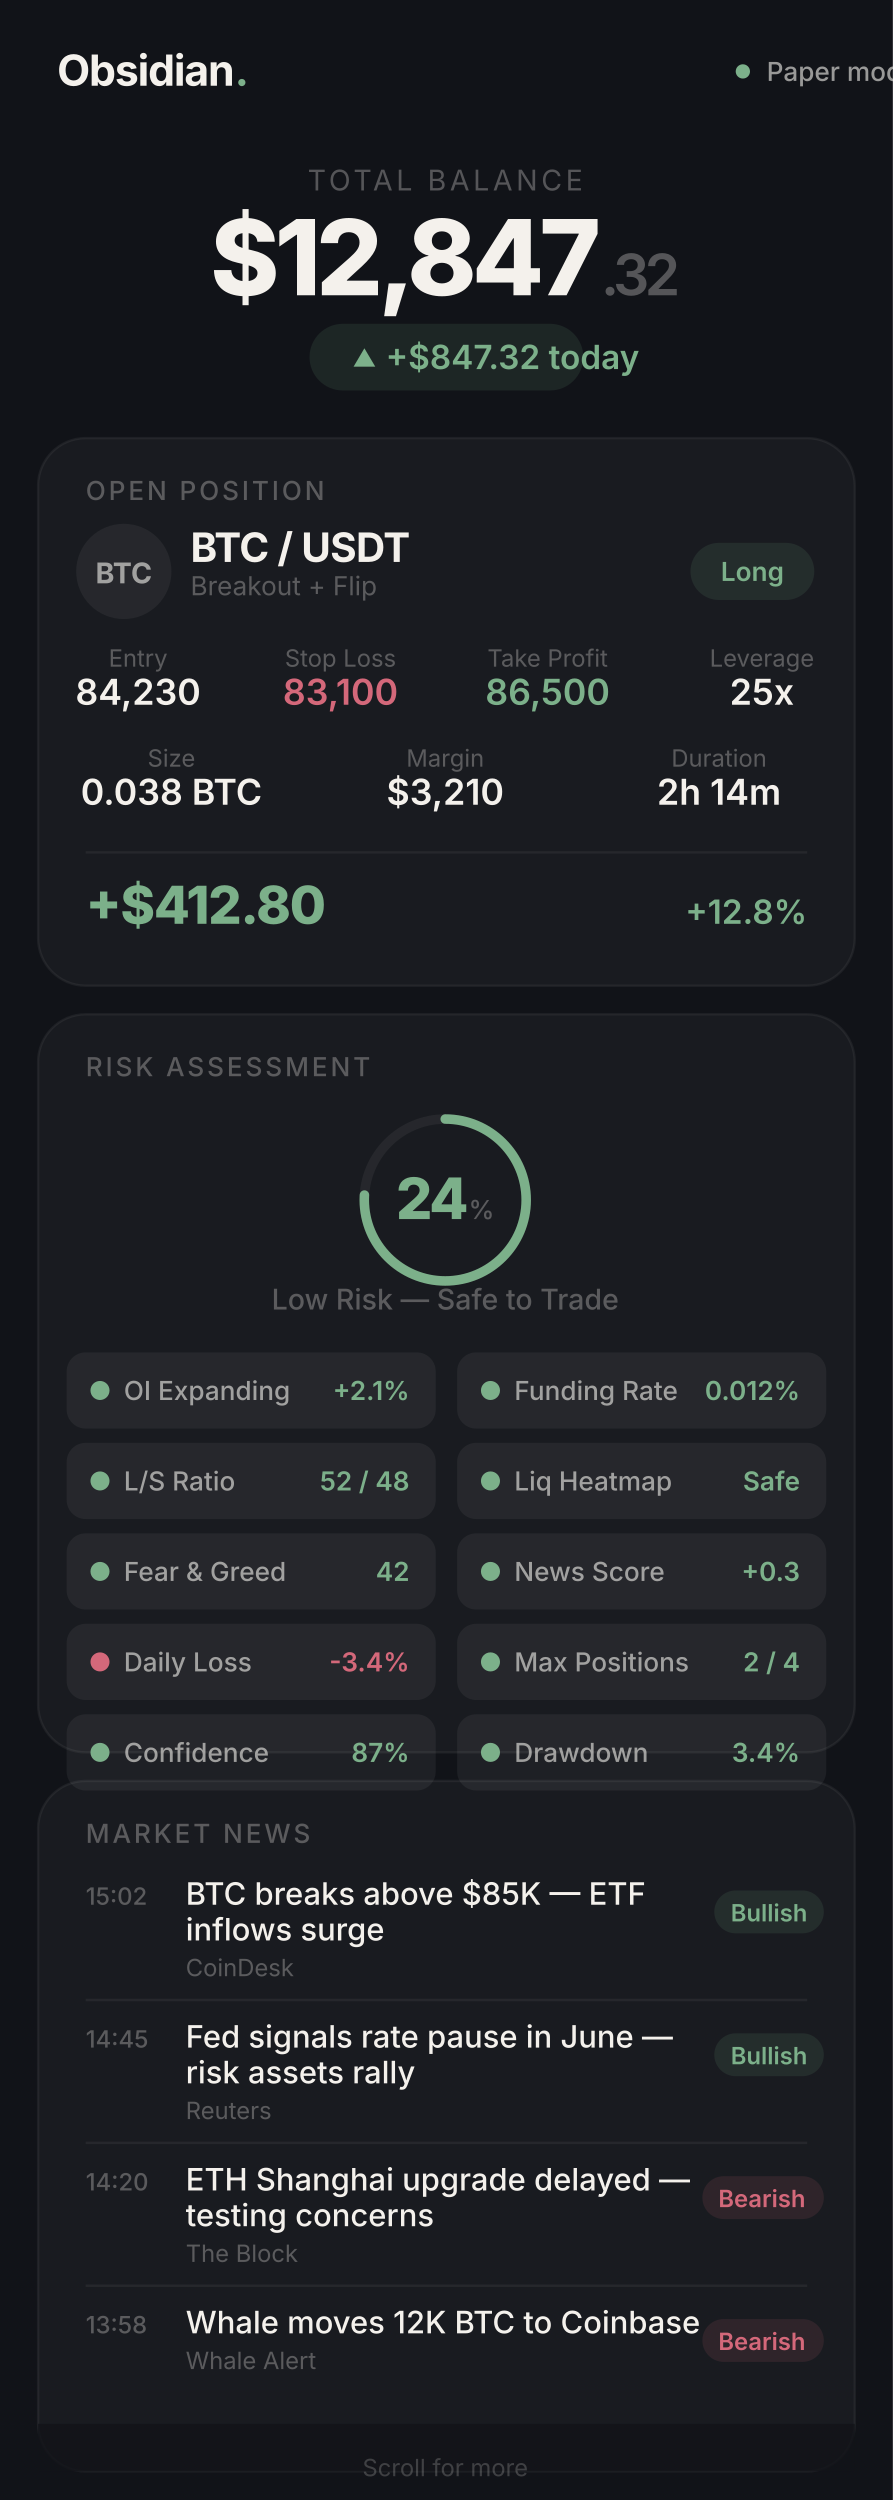
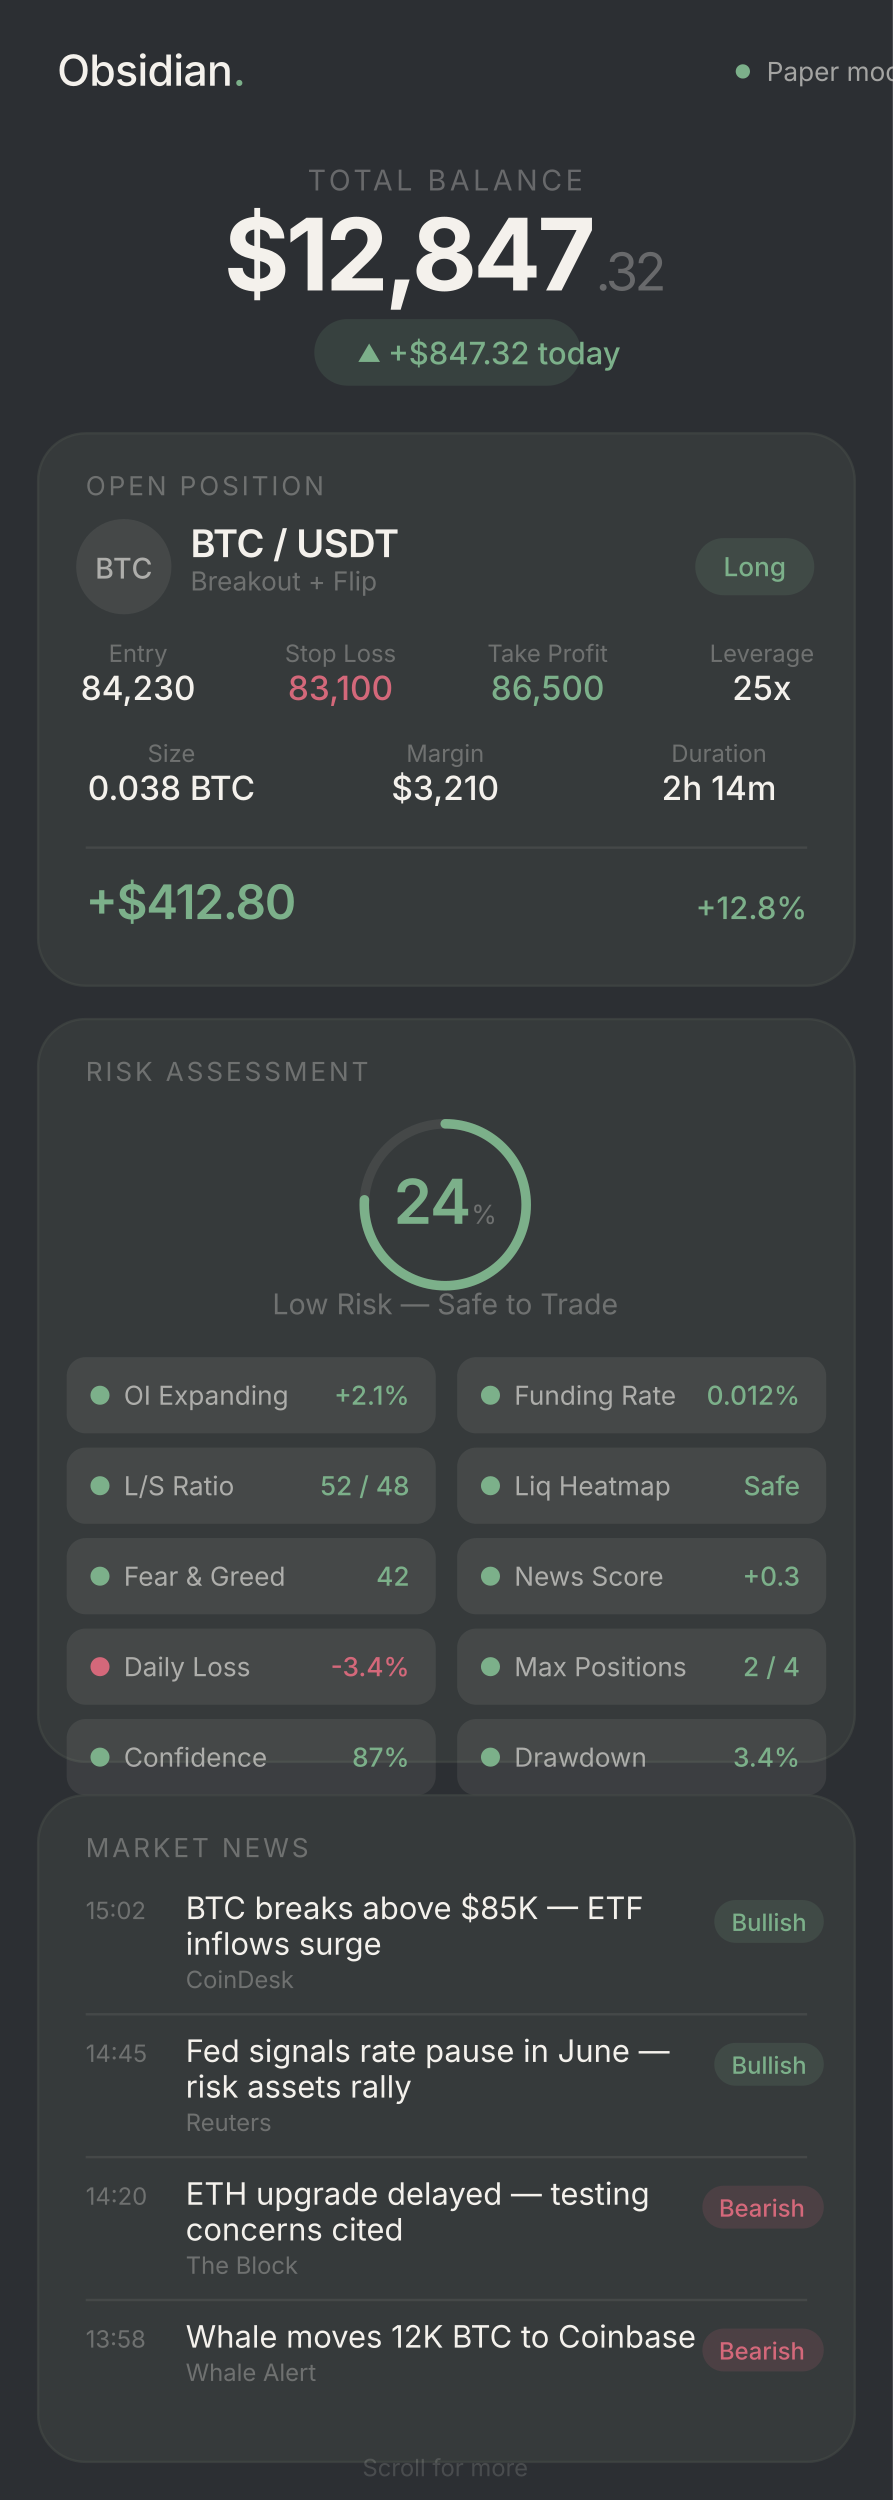
<svg xmlns="http://www.w3.org/2000/svg" width="375" height="1050" viewBox="0 0 375 1050">
-   <defs>
-     <linearGradient id="sageGrad" x1="0%" y1="0%" x2="100%" y2="0%">
-       <stop offset="0%" style="stop-color:#7cb08a" />
-       <stop offset="100%" style="stop-color:#6aa87a" />
-     </linearGradient>
-   </defs>
-   <rect width="375" height="1050" fill="#111318" />
-   <text x="24" y="36" fill="#f4f1ec" font-family="Inter,Helvetica,sans-serif" font-size="18" font-weight="700" letter-spacing="-0.5">Obsidian<tspan fill="#7cb08a">.</tspan>
+   <rect width="375" height="1050" fill="#2c2f33" />
+   <text x="24" y="36" fill="#f4f1ec" font-family="Inter,Helvetica,sans-serif" font-size="18" font-weight="500" letter-spacing="-0.3">Obsidian<tspan fill="#7cb08a">.</tspan>
  </text>
  <circle cx="312" cy="30" r="3" fill="#7cb08a" />
-   <text x="322" y="34" fill="rgba(244,241,236,0.6)" font-family="Inter,Helvetica,sans-serif" font-size="11" font-weight="500">Paper mode</text>
+   <text x="322" y="34" fill="rgba(244,241,236,0.6)" font-family="Inter,Helvetica,sans-serif" font-size="11" font-weight="400">Paper mode</text>
  <text x="187" y="80" fill="rgba(244,241,236,0.3)" font-family="Inter,Helvetica,sans-serif" font-size="12" font-weight="400" text-anchor="middle" letter-spacing="1.5">TOTAL BALANCE</text>
-   <text x="187" y="124" fill="#f4f1ec" font-family="Inter,Helvetica,sans-serif" font-size="44" font-weight="800" text-anchor="middle" letter-spacing="-2">$12,847<tspan font-size="24" fill="rgba(244,241,236,0.3)" font-weight="600">.32</tspan>
+   <text x="187" y="122" fill="#f4f1ec" font-family="Inter,Helvetica,sans-serif" font-size="42" font-weight="700" text-anchor="middle" letter-spacing="-1.5">$12,847<tspan font-size="22" fill="rgba(244,241,236,0.3)" font-weight="400">.32</tspan>
  </text>
-   <rect x="130" y="136" width="115" height="28" rx="14" fill="rgba(124,176,138,0.12)" />
-   <text x="148" y="154" fill="#7cb08a" font-family="Inter,Helvetica,sans-serif" font-size="10">▲</text>
-   <text x="162" y="155" fill="#7cb08a" font-family="Inter,Helvetica,sans-serif" font-size="14" font-weight="600">+$847.32 today</text>
-   <rect x="16" y="184" width="343" height="230" rx="20" fill="rgba(244,241,236,0.04)" stroke="rgba(244,241,236,0.06)" />
-   <text x="36" y="210" fill="rgba(244,241,236,0.3)" font-family="Inter,Helvetica,sans-serif" font-size="11" font-weight="500" letter-spacing="1.2">OPEN POSITION</text>
-   <circle cx="52" cy="240" r="20" fill="rgba(244,241,236,0.06)" />
-   <text x="52" y="245" fill="rgba(244,241,236,0.6)" font-family="Inter,Helvetica,sans-serif" font-size="12" font-weight="700" text-anchor="middle">BTC</text>
-   <text x="80" y="236" fill="#f4f1ec" font-family="Inter,Helvetica,sans-serif" font-size="17" font-weight="700" letter-spacing="-0.3">BTC / USDT</text>
-   <text x="80" y="250" fill="rgba(244,241,236,0.3)" font-family="Inter,Helvetica,sans-serif" font-size="11">Breakout + Flip</text>
-   <rect x="290" y="228" width="52" height="24" rx="12" fill="rgba(124,176,138,0.12)" />
-   <text x="316" y="244" fill="#7cb08a" font-family="Inter,Helvetica,sans-serif" font-size="11" font-weight="600" text-anchor="middle">Long</text>
-   <text x="58" y="280" fill="rgba(244,241,236,0.3)" font-family="Inter,Helvetica,sans-serif" font-size="10" text-anchor="middle">Entry</text>
-   <text x="58" y="296" fill="#f4f1ec" font-family="Inter,Helvetica,sans-serif" font-size="15" font-weight="600" text-anchor="middle">84,230</text>
-   <text x="143" y="280" fill="rgba(244,241,236,0.3)" font-family="Inter,Helvetica,sans-serif" font-size="10" text-anchor="middle">Stop Loss</text>
-   <text x="143" y="296" fill="#d4687a" font-family="Inter,Helvetica,sans-serif" font-size="15" font-weight="600" text-anchor="middle">83,100</text>
-   <text x="230" y="280" fill="rgba(244,241,236,0.3)" font-family="Inter,Helvetica,sans-serif" font-size="10" text-anchor="middle">Take Profit</text>
-   <text x="230" y="296" fill="#7cb08a" font-family="Inter,Helvetica,sans-serif" font-size="15" font-weight="600" text-anchor="middle">86,500</text>
-   <text x="320" y="280" fill="rgba(244,241,236,0.3)" font-family="Inter,Helvetica,sans-serif" font-size="10" text-anchor="middle">Leverage</text>
-   <text x="320" y="296" fill="#f4f1ec" font-family="Inter,Helvetica,sans-serif" font-size="15" font-weight="600" text-anchor="middle">25x</text>
-   <text x="72" y="322" fill="rgba(244,241,236,0.3)" font-family="Inter,Helvetica,sans-serif" font-size="10" text-anchor="middle">Size</text>
-   <text x="72" y="338" fill="#f4f1ec" font-family="Inter,Helvetica,sans-serif" font-size="15" font-weight="600" text-anchor="middle">0.038 BTC</text>
-   <text x="187" y="322" fill="rgba(244,241,236,0.3)" font-family="Inter,Helvetica,sans-serif" font-size="10" text-anchor="middle">Margin</text>
-   <text x="187" y="338" fill="#f4f1ec" font-family="Inter,Helvetica,sans-serif" font-size="15" font-weight="600" text-anchor="middle">$3,210</text>
-   <text x="302" y="322" fill="rgba(244,241,236,0.3)" font-family="Inter,Helvetica,sans-serif" font-size="10" text-anchor="middle">Duration</text>
-   <text x="302" y="338" fill="#f4f1ec" font-family="Inter,Helvetica,sans-serif" font-size="15" font-weight="600" text-anchor="middle">2h 14m</text>
-   <line x1="36" y1="358" x2="339" y2="358" stroke="rgba(244,241,236,0.06)" />
-   <text x="36" y="388" fill="#7cb08a" font-family="Inter,Helvetica,sans-serif" font-size="22" font-weight="800" letter-spacing="-0.5">+$412.80</text>
-   <text x="339" y="388" fill="#7cb08a" font-family="Inter,Helvetica,sans-serif" font-size="14" font-weight="600" text-anchor="end">+12.8%</text>
-   <rect x="16" y="426" width="343" height="310" rx="20" fill="rgba(244,241,236,0.04)" stroke="rgba(244,241,236,0.06)" />
-   <text x="36" y="452" fill="rgba(244,241,236,0.3)" font-family="Inter,Helvetica,sans-serif" font-size="11" font-weight="500" letter-spacing="1.2">RISK ASSESSMENT</text>
-   <circle cx="187" cy="504" r="34" fill="none" stroke="rgba(244,241,236,0.06)" stroke-width="4" />
-   <circle cx="187" cy="504" r="34" fill="none" stroke="#7cb08a" stroke-width="4" stroke-dasharray="213.6" stroke-dashoffset="51.3" stroke-linecap="round" transform="rotate(-90 187 504)" />
-   <text x="187" y="512" fill="#7cb08a" font-family="Inter,Helvetica,sans-serif" font-size="24" font-weight="800" text-anchor="middle" letter-spacing="-1">24<tspan font-size="11" fill="rgba(244,241,236,0.3)" font-weight="500">%</tspan>
+   <rect x="132" y="134" width="112" height="28" rx="14" fill="rgba(124,176,138,0.14)" />
+   <text x="150" y="152" fill="#7cb08a" font-family="Inter,Helvetica,sans-serif" font-size="10">▲</text>
+   <text x="163" y="153" fill="#7cb08a" font-family="Inter,Helvetica,sans-serif" font-size="13" font-weight="500">+$847.32 today</text>
+   <rect x="16" y="182" width="343" height="232" rx="20" fill="rgba(70,76,71,0.40)" stroke="rgba(70,76,71,0.55)" />
+   <text x="36" y="208" fill="rgba(244,241,236,0.3)" font-family="Inter,Helvetica,sans-serif" font-size="11" font-weight="400" letter-spacing="1.2">OPEN POSITION</text>
+   <circle cx="52" cy="238" r="20" fill="rgba(244,241,236,0.08)" />
+   <text x="52" y="243" fill="rgba(244,241,236,0.6)" font-family="Inter,Helvetica,sans-serif" font-size="12" font-weight="500" text-anchor="middle" letter-spacing="0.3">BTC</text>
+   <text x="80" y="234" fill="#f4f1ec" font-family="Inter,Helvetica,sans-serif" font-size="16" font-weight="600" letter-spacing="-0.2">BTC / USDT</text>
+   <text x="80" y="248" fill="rgba(244,241,236,0.3)" font-family="Inter,Helvetica,sans-serif" font-size="11" font-weight="400">Breakout + Flip</text>
+   <rect x="292" y="226" width="50" height="24" rx="12" fill="rgba(124,176,138,0.14)" />
+   <text x="317" y="242" fill="#7cb08a" font-family="Inter,Helvetica,sans-serif" font-size="11" font-weight="500" text-anchor="middle">Long</text>
+   <text x="58" y="278" fill="rgba(244,241,236,0.3)" font-family="Inter,Helvetica,sans-serif" font-size="10" font-weight="400" text-anchor="middle">Entry</text>
+   <text x="58" y="294" fill="#f4f1ec" font-family="Inter,Helvetica,sans-serif" font-size="14" font-weight="500" text-anchor="middle">84,230</text>
+   <text x="143" y="278" fill="rgba(244,241,236,0.3)" font-family="Inter,Helvetica,sans-serif" font-size="10" font-weight="400" text-anchor="middle">Stop Loss</text>
+   <text x="143" y="294" fill="#d4687a" font-family="Inter,Helvetica,sans-serif" font-size="14" font-weight="500" text-anchor="middle">83,100</text>
+   <text x="230" y="278" fill="rgba(244,241,236,0.3)" font-family="Inter,Helvetica,sans-serif" font-size="10" font-weight="400" text-anchor="middle">Take Profit</text>
+   <text x="230" y="294" fill="#7cb08a" font-family="Inter,Helvetica,sans-serif" font-size="14" font-weight="500" text-anchor="middle">86,500</text>
+   <text x="320" y="278" fill="rgba(244,241,236,0.3)" font-family="Inter,Helvetica,sans-serif" font-size="10" font-weight="400" text-anchor="middle">Leverage</text>
+   <text x="320" y="294" fill="#f4f1ec" font-family="Inter,Helvetica,sans-serif" font-size="14" font-weight="500" text-anchor="middle">25x</text>
+   <text x="72" y="320" fill="rgba(244,241,236,0.3)" font-family="Inter,Helvetica,sans-serif" font-size="10" font-weight="400" text-anchor="middle">Size</text>
+   <text x="72" y="336" fill="#f4f1ec" font-family="Inter,Helvetica,sans-serif" font-size="14" font-weight="500" text-anchor="middle">0.038 BTC</text>
+   <text x="187" y="320" fill="rgba(244,241,236,0.3)" font-family="Inter,Helvetica,sans-serif" font-size="10" font-weight="400" text-anchor="middle">Margin</text>
+   <text x="187" y="336" fill="#f4f1ec" font-family="Inter,Helvetica,sans-serif" font-size="14" font-weight="500" text-anchor="middle">$3,210</text>
+   <text x="302" y="320" fill="rgba(244,241,236,0.3)" font-family="Inter,Helvetica,sans-serif" font-size="10" font-weight="400" text-anchor="middle">Duration</text>
+   <text x="302" y="336" fill="#f4f1ec" font-family="Inter,Helvetica,sans-serif" font-size="14" font-weight="500" text-anchor="middle">2h 14m</text>
+   <line x1="36" y1="356" x2="339" y2="356" stroke="rgba(244,241,236,0.08)" />
+   <text x="36" y="386" fill="#7cb08a" font-family="Inter,Helvetica,sans-serif" font-size="20" font-weight="600" letter-spacing="-0.5">+$412.80</text>
+   <text x="339" y="386" fill="#7cb08a" font-family="Inter,Helvetica,sans-serif" font-size="13" font-weight="500" text-anchor="end">+12.8%</text>
+   <rect x="16" y="428" width="343" height="312" rx="20" fill="rgba(70,76,71,0.40)" stroke="rgba(70,76,71,0.55)" />
+   <text x="36" y="454" fill="rgba(244,241,236,0.3)" font-family="Inter,Helvetica,sans-serif" font-size="11" font-weight="400" letter-spacing="1.2">RISK ASSESSMENT</text>
+   <circle cx="187" cy="506" r="34" fill="none" stroke="rgba(244,241,236,0.08)" stroke-width="4" />
+   <circle cx="187" cy="506" r="34" fill="none" stroke="#7cb08a" stroke-width="4" stroke-dasharray="213.6" stroke-dashoffset="51.3" stroke-linecap="round" transform="rotate(-90 187 506)" />
+   <text x="187" y="514" fill="#7cb08a" font-family="Inter,Helvetica,sans-serif" font-size="26" font-weight="600" text-anchor="middle" letter-spacing="-0.5">24<tspan font-size="11" fill="rgba(244,241,236,0.3)" font-weight="400">%</tspan>
  </text>
-   <text x="187" y="550" fill="rgba(244,241,236,0.3)" font-family="Inter,Helvetica,sans-serif" font-size="12" font-weight="500" text-anchor="middle">Low Risk — Safe to Trade</text>
-   <rect x="28" y="568" width="155" height="32" rx="8" fill="rgba(244,241,236,0.06)" />
-   <circle cx="42" cy="584" r="4" fill="#7cb08a" />
-   <text x="52" y="588" fill="rgba(244,241,236,0.6)" font-family="Inter,Helvetica,sans-serif" font-size="11" font-weight="500">OI Expanding</text>
-   <text x="172" y="588" fill="#7cb08a" font-family="Inter,Helvetica,sans-serif" font-size="11" font-weight="600" text-anchor="end">+2.1%</text>
-   <rect x="192" y="568" width="155" height="32" rx="8" fill="rgba(244,241,236,0.06)" />
-   <circle cx="206" cy="584" r="4" fill="#7cb08a" />
-   <text x="216" y="588" fill="rgba(244,241,236,0.6)" font-family="Inter,Helvetica,sans-serif" font-size="11" font-weight="500">Funding Rate</text>
-   <text x="336" y="588" fill="#7cb08a" font-family="Inter,Helvetica,sans-serif" font-size="11" font-weight="600" text-anchor="end">0.012%</text>
-   <rect x="28" y="606" width="155" height="32" rx="8" fill="rgba(244,241,236,0.06)" />
-   <circle cx="42" cy="622" r="4" fill="#7cb08a" />
-   <text x="52" y="626" fill="rgba(244,241,236,0.6)" font-family="Inter,Helvetica,sans-serif" font-size="11" font-weight="500">L/S Ratio</text>
-   <text x="172" y="626" fill="#7cb08a" font-family="Inter,Helvetica,sans-serif" font-size="11" font-weight="600" text-anchor="end">52 / 48</text>
-   <rect x="192" y="606" width="155" height="32" rx="8" fill="rgba(244,241,236,0.06)" />
-   <circle cx="206" cy="622" r="4" fill="#7cb08a" />
-   <text x="216" y="626" fill="rgba(244,241,236,0.6)" font-family="Inter,Helvetica,sans-serif" font-size="11" font-weight="500">Liq Heatmap</text>
-   <text x="336" y="626" fill="#7cb08a" font-family="Inter,Helvetica,sans-serif" font-size="11" font-weight="600" text-anchor="end">Safe</text>
-   <rect x="28" y="644" width="155" height="32" rx="8" fill="rgba(244,241,236,0.06)" />
-   <circle cx="42" cy="660" r="4" fill="#7cb08a" />
-   <text x="52" y="664" fill="rgba(244,241,236,0.6)" font-family="Inter,Helvetica,sans-serif" font-size="11" font-weight="500">Fear &amp; Greed</text>
-   <text x="172" y="664" fill="#7cb08a" font-family="Inter,Helvetica,sans-serif" font-size="11" font-weight="600" text-anchor="end">42</text>
-   <rect x="192" y="644" width="155" height="32" rx="8" fill="rgba(244,241,236,0.06)" />
-   <circle cx="206" cy="660" r="4" fill="#7cb08a" />
-   <text x="216" y="664" fill="rgba(244,241,236,0.6)" font-family="Inter,Helvetica,sans-serif" font-size="11" font-weight="500">News Score</text>
-   <text x="336" y="664" fill="#7cb08a" font-family="Inter,Helvetica,sans-serif" font-size="11" font-weight="600" text-anchor="end">+0.3</text>
-   <rect x="28" y="682" width="155" height="32" rx="8" fill="rgba(244,241,236,0.06)" />
-   <circle cx="42" cy="698" r="4" fill="#d4687a" />
-   <text x="52" y="702" fill="rgba(244,241,236,0.6)" font-family="Inter,Helvetica,sans-serif" font-size="11" font-weight="500">Daily Loss</text>
-   <text x="172" y="702" fill="#d4687a" font-family="Inter,Helvetica,sans-serif" font-size="11" font-weight="600" text-anchor="end">-3.4%</text>
-   <rect x="192" y="682" width="155" height="32" rx="8" fill="rgba(244,241,236,0.06)" />
-   <circle cx="206" cy="698" r="4" fill="#7cb08a" />
-   <text x="216" y="702" fill="rgba(244,241,236,0.6)" font-family="Inter,Helvetica,sans-serif" font-size="11" font-weight="500">Max Positions</text>
-   <text x="336" y="702" fill="#7cb08a" font-family="Inter,Helvetica,sans-serif" font-size="11" font-weight="600" text-anchor="end">2 / 4</text>
-   <rect x="28" y="720" width="155" height="32" rx="8" fill="rgba(244,241,236,0.06)" />
-   <circle cx="42" cy="736" r="4" fill="#7cb08a" />
-   <text x="52" y="740" fill="rgba(244,241,236,0.6)" font-family="Inter,Helvetica,sans-serif" font-size="11" font-weight="500">Confidence</text>
-   <text x="172" y="740" fill="#7cb08a" font-family="Inter,Helvetica,sans-serif" font-size="11" font-weight="600" text-anchor="end">87%</text>
-   <rect x="192" y="720" width="155" height="32" rx="8" fill="rgba(244,241,236,0.06)" />
-   <circle cx="206" cy="736" r="4" fill="#7cb08a" />
-   <text x="216" y="740" fill="rgba(244,241,236,0.6)" font-family="Inter,Helvetica,sans-serif" font-size="11" font-weight="500">Drawdown</text>
-   <text x="336" y="740" fill="#7cb08a" font-family="Inter,Helvetica,sans-serif" font-size="11" font-weight="600" text-anchor="end">3.4%</text>
-   <rect x="16" y="748" width="343" height="290" rx="20" fill="rgba(244,241,236,0.04)" stroke="rgba(244,241,236,0.06)" />
-   <text x="36" y="774" fill="rgba(244,241,236,0.3)" font-family="Inter,Helvetica,sans-serif" font-size="11" font-weight="500" letter-spacing="1.2">MARKET NEWS</text>
-   <text x="36" y="800" fill="rgba(244,241,236,0.3)" font-family="Inter,Helvetica,sans-serif" font-size="10" font-weight="500">15:02</text>
-   <text x="78" y="800" fill="#f4f1ec" font-family="Inter,Helvetica,sans-serif" font-size="13" font-weight="500">BTC breaks above $85K — ETF</text>
-   <text x="78" y="815" fill="#f4f1ec" font-family="Inter,Helvetica,sans-serif" font-size="13" font-weight="500">inflows surge</text>
-   <text x="78" y="830" fill="rgba(244,241,236,0.3)" font-family="Inter,Helvetica,sans-serif" font-size="10">CoinDesk</text>
-   <rect x="300" y="794" width="46" height="18" rx="9" fill="rgba(124,176,138,0.12)" />
-   <text x="323" y="807" fill="#7cb08a" font-family="Inter,Helvetica,sans-serif" font-size="10" font-weight="600" text-anchor="middle">Bullish</text>
-   <line x1="36" y1="840" x2="339" y2="840" stroke="rgba(244,241,236,0.06)" />
-   <text x="36" y="860" fill="rgba(244,241,236,0.3)" font-family="Inter,Helvetica,sans-serif" font-size="10" font-weight="500">14:45</text>
-   <text x="78" y="860" fill="#f4f1ec" font-family="Inter,Helvetica,sans-serif" font-size="13" font-weight="500">Fed signals rate pause in June —</text>
-   <text x="78" y="875" fill="#f4f1ec" font-family="Inter,Helvetica,sans-serif" font-size="13" font-weight="500">risk assets rally</text>
-   <text x="78" y="890" fill="rgba(244,241,236,0.3)" font-family="Inter,Helvetica,sans-serif" font-size="10">Reuters</text>
-   <rect x="300" y="854" width="46" height="18" rx="9" fill="rgba(124,176,138,0.12)" />
-   <text x="323" y="867" fill="#7cb08a" font-family="Inter,Helvetica,sans-serif" font-size="10" font-weight="600" text-anchor="middle">Bullish</text>
-   <line x1="36" y1="900" x2="339" y2="900" stroke="rgba(244,241,236,0.06)" />
-   <text x="36" y="920" fill="rgba(244,241,236,0.3)" font-family="Inter,Helvetica,sans-serif" font-size="10" font-weight="500">14:20</text>
-   <text x="78" y="920" fill="#f4f1ec" font-family="Inter,Helvetica,sans-serif" font-size="13" font-weight="500">ETH Shanghai upgrade delayed —</text>
-   <text x="78" y="935" fill="#f4f1ec" font-family="Inter,Helvetica,sans-serif" font-size="13" font-weight="500">testing concerns</text>
-   <text x="78" y="950" fill="rgba(244,241,236,0.3)" font-family="Inter,Helvetica,sans-serif" font-size="10">The Block</text>
-   <rect x="295" y="914" width="51" height="18" rx="9" fill="rgba(212,104,122,0.12)" />
-   <text x="320" y="927" fill="#d4687a" font-family="Inter,Helvetica,sans-serif" font-size="10" font-weight="600" text-anchor="middle">Bearish</text>
-   <line x1="36" y1="960" x2="339" y2="960" stroke="rgba(244,241,236,0.06)" />
-   <text x="36" y="980" fill="rgba(244,241,236,0.3)" font-family="Inter,Helvetica,sans-serif" font-size="10" font-weight="500">13:58</text>
-   <text x="78" y="980" fill="#f4f1ec" font-family="Inter,Helvetica,sans-serif" font-size="13" font-weight="500">Whale moves 12K BTC to Coinbase</text>
-   <text x="78" y="995" fill="rgba(244,241,236,0.3)" font-family="Inter,Helvetica,sans-serif" font-size="10">Whale Alert</text>
-   <rect x="295" y="974" width="51" height="18" rx="9" fill="rgba(212,104,122,0.12)" />
-   <text x="320" y="987" fill="#d4687a" font-family="Inter,Helvetica,sans-serif" font-size="10" font-weight="600" text-anchor="middle">Bearish</text>
-   <rect x="16" y="1018" width="343" height="20" rx="0" fill="#111318" opacity="0.8" />
-   <text x="187" y="1040" fill="rgba(244,241,236,0.2)" font-family="Inter,Helvetica,sans-serif" font-size="10" text-anchor="middle">Scroll for more</text>
+   <text x="187" y="552" fill="rgba(244,241,236,0.3)" font-family="Inter,Helvetica,sans-serif" font-size="12" font-weight="400" text-anchor="middle">Low Risk — Safe to Trade</text>
+   <rect x="28" y="570" width="155" height="32" rx="8" fill="rgba(244,241,236,0.08)" />
+   <circle cx="42" cy="586" r="4" fill="#7cb08a" />
+   <text x="52" y="590" fill="rgba(244,241,236,0.6)" font-family="Inter,Helvetica,sans-serif" font-size="11" font-weight="400">OI Expanding</text>
+   <text x="172" y="590" fill="#7cb08a" font-family="Inter,Helvetica,sans-serif" font-size="11" font-weight="500" text-anchor="end">+2.1%</text>
+   <rect x="192" y="570" width="155" height="32" rx="8" fill="rgba(244,241,236,0.08)" />
+   <circle cx="206" cy="586" r="4" fill="#7cb08a" />
+   <text x="216" y="590" fill="rgba(244,241,236,0.6)" font-family="Inter,Helvetica,sans-serif" font-size="11" font-weight="400">Funding Rate</text>
+   <text x="336" y="590" fill="#7cb08a" font-family="Inter,Helvetica,sans-serif" font-size="11" font-weight="500" text-anchor="end">0.012%</text>
+   <rect x="28" y="608" width="155" height="32" rx="8" fill="rgba(244,241,236,0.08)" />
+   <circle cx="42" cy="624" r="4" fill="#7cb08a" />
+   <text x="52" y="628" fill="rgba(244,241,236,0.6)" font-family="Inter,Helvetica,sans-serif" font-size="11" font-weight="400">L/S Ratio</text>
+   <text x="172" y="628" fill="#7cb08a" font-family="Inter,Helvetica,sans-serif" font-size="11" font-weight="500" text-anchor="end">52 / 48</text>
+   <rect x="192" y="608" width="155" height="32" rx="8" fill="rgba(244,241,236,0.08)" />
+   <circle cx="206" cy="624" r="4" fill="#7cb08a" />
+   <text x="216" y="628" fill="rgba(244,241,236,0.6)" font-family="Inter,Helvetica,sans-serif" font-size="11" font-weight="400">Liq Heatmap</text>
+   <text x="336" y="628" fill="#7cb08a" font-family="Inter,Helvetica,sans-serif" font-size="11" font-weight="500" text-anchor="end">Safe</text>
+   <rect x="28" y="646" width="155" height="32" rx="8" fill="rgba(244,241,236,0.08)" />
+   <circle cx="42" cy="662" r="4" fill="#7cb08a" />
+   <text x="52" y="666" fill="rgba(244,241,236,0.6)" font-family="Inter,Helvetica,sans-serif" font-size="11" font-weight="400">Fear &amp; Greed</text>
+   <text x="172" y="666" fill="#7cb08a" font-family="Inter,Helvetica,sans-serif" font-size="11" font-weight="500" text-anchor="end">42</text>
+   <rect x="192" y="646" width="155" height="32" rx="8" fill="rgba(244,241,236,0.08)" />
+   <circle cx="206" cy="662" r="4" fill="#7cb08a" />
+   <text x="216" y="666" fill="rgba(244,241,236,0.6)" font-family="Inter,Helvetica,sans-serif" font-size="11" font-weight="400">News Score</text>
+   <text x="336" y="666" fill="#7cb08a" font-family="Inter,Helvetica,sans-serif" font-size="11" font-weight="500" text-anchor="end">+0.3</text>
+   <rect x="28" y="684" width="155" height="32" rx="8" fill="rgba(244,241,236,0.08)" />
+   <circle cx="42" cy="700" r="4" fill="#d4687a" />
+   <text x="52" y="704" fill="rgba(244,241,236,0.6)" font-family="Inter,Helvetica,sans-serif" font-size="11" font-weight="400">Daily Loss</text>
+   <text x="172" y="704" fill="#d4687a" font-family="Inter,Helvetica,sans-serif" font-size="11" font-weight="500" text-anchor="end">-3.4%</text>
+   <rect x="192" y="684" width="155" height="32" rx="8" fill="rgba(244,241,236,0.08)" />
+   <circle cx="206" cy="700" r="4" fill="#7cb08a" />
+   <text x="216" y="704" fill="rgba(244,241,236,0.6)" font-family="Inter,Helvetica,sans-serif" font-size="11" font-weight="400">Max Positions</text>
+   <text x="336" y="704" fill="#7cb08a" font-family="Inter,Helvetica,sans-serif" font-size="11" font-weight="500" text-anchor="end">2 / 4</text>
+   <rect x="28" y="722" width="155" height="32" rx="8" fill="rgba(244,241,236,0.08)" />
+   <circle cx="42" cy="738" r="4" fill="#7cb08a" />
+   <text x="52" y="742" fill="rgba(244,241,236,0.6)" font-family="Inter,Helvetica,sans-serif" font-size="11" font-weight="400">Confidence</text>
+   <text x="172" y="742" fill="#7cb08a" font-family="Inter,Helvetica,sans-serif" font-size="11" font-weight="500" text-anchor="end">87%</text>
+   <rect x="192" y="722" width="155" height="32" rx="8" fill="rgba(244,241,236,0.08)" />
+   <circle cx="206" cy="738" r="4" fill="#7cb08a" />
+   <text x="216" y="742" fill="rgba(244,241,236,0.6)" font-family="Inter,Helvetica,sans-serif" font-size="11" font-weight="400">Drawdown</text>
+   <text x="336" y="742" fill="#7cb08a" font-family="Inter,Helvetica,sans-serif" font-size="11" font-weight="500" text-anchor="end">3.4%</text>
+   <rect x="16" y="754" width="343" height="280" rx="20" fill="rgba(70,76,71,0.40)" stroke="rgba(70,76,71,0.55)" />
+   <text x="36" y="780" fill="rgba(244,241,236,0.3)" font-family="Inter,Helvetica,sans-serif" font-size="11" font-weight="400" letter-spacing="1.2">MARKET NEWS</text>
+   <text x="36" y="806" fill="rgba(244,241,236,0.3)" font-family="Inter,Helvetica,sans-serif" font-size="10" font-weight="400">15:02</text>
+   <text x="78" y="806" fill="#f4f1ec" font-family="Inter,Helvetica,sans-serif" font-size="13" font-weight="400">BTC breaks above $85K — ETF</text>
+   <text x="78" y="821" fill="#f4f1ec" font-family="Inter,Helvetica,sans-serif" font-size="13" font-weight="400">inflows surge</text>
+   <text x="78" y="835" fill="rgba(244,241,236,0.3)" font-family="Inter,Helvetica,sans-serif" font-size="10" font-weight="400">CoinDesk</text>
+   <rect x="300" y="798" width="46" height="18" rx="9" fill="rgba(124,176,138,0.14)" />
+   <text x="323" y="811" fill="#7cb08a" font-family="Inter,Helvetica,sans-serif" font-size="10" font-weight="500" text-anchor="middle">Bullish</text>
+   <line x1="36" y1="846" x2="339" y2="846" stroke="rgba(244,241,236,0.08)" />
+   <text x="36" y="866" fill="rgba(244,241,236,0.3)" font-family="Inter,Helvetica,sans-serif" font-size="10" font-weight="400">14:45</text>
+   <text x="78" y="866" fill="#f4f1ec" font-family="Inter,Helvetica,sans-serif" font-size="13" font-weight="400">Fed signals rate pause in June —</text>
+   <text x="78" y="881" fill="#f4f1ec" font-family="Inter,Helvetica,sans-serif" font-size="13" font-weight="400">risk assets rally</text>
+   <text x="78" y="895" fill="rgba(244,241,236,0.3)" font-family="Inter,Helvetica,sans-serif" font-size="10" font-weight="400">Reuters</text>
+   <rect x="300" y="858" width="46" height="18" rx="9" fill="rgba(124,176,138,0.14)" />
+   <text x="323" y="871" fill="#7cb08a" font-family="Inter,Helvetica,sans-serif" font-size="10" font-weight="500" text-anchor="middle">Bullish</text>
+   <line x1="36" y1="906" x2="339" y2="906" stroke="rgba(244,241,236,0.08)" />
+   <text x="36" y="926" fill="rgba(244,241,236,0.3)" font-family="Inter,Helvetica,sans-serif" font-size="10" font-weight="400">14:20</text>
+   <text x="78" y="926" fill="#f4f1ec" font-family="Inter,Helvetica,sans-serif" font-size="13" font-weight="400">ETH upgrade delayed — testing</text>
+   <text x="78" y="941" fill="#f4f1ec" font-family="Inter,Helvetica,sans-serif" font-size="13" font-weight="400">concerns cited</text>
+   <text x="78" y="955" fill="rgba(244,241,236,0.3)" font-family="Inter,Helvetica,sans-serif" font-size="10" font-weight="400">The Block</text>
+   <rect x="295" y="918" width="51" height="18" rx="9" fill="rgba(212,104,122,0.14)" />
+   <text x="320" y="931" fill="#d4687a" font-family="Inter,Helvetica,sans-serif" font-size="10" font-weight="500" text-anchor="middle">Bearish</text>
+   <line x1="36" y1="966" x2="339" y2="966" stroke="rgba(244,241,236,0.08)" />
+   <text x="36" y="986" fill="rgba(244,241,236,0.3)" font-family="Inter,Helvetica,sans-serif" font-size="10" font-weight="400">13:58</text>
+   <text x="78" y="986" fill="#f4f1ec" font-family="Inter,Helvetica,sans-serif" font-size="13" font-weight="400">Whale moves 12K BTC to Coinbase</text>
+   <text x="78" y="1000" fill="rgba(244,241,236,0.3)" font-family="Inter,Helvetica,sans-serif" font-size="10" font-weight="400">Whale Alert</text>
+   <rect x="295" y="978" width="51" height="18" rx="9" fill="rgba(212,104,122,0.14)" />
+   <text x="320" y="991" fill="#d4687a" font-family="Inter,Helvetica,sans-serif" font-size="10" font-weight="500" text-anchor="middle">Bearish</text>
+   <text x="187" y="1040" fill="rgba(244,241,236,0.15)" font-family="Inter,Helvetica,sans-serif" font-size="10" font-weight="400" text-anchor="middle">Scroll for more</text>
</svg>
